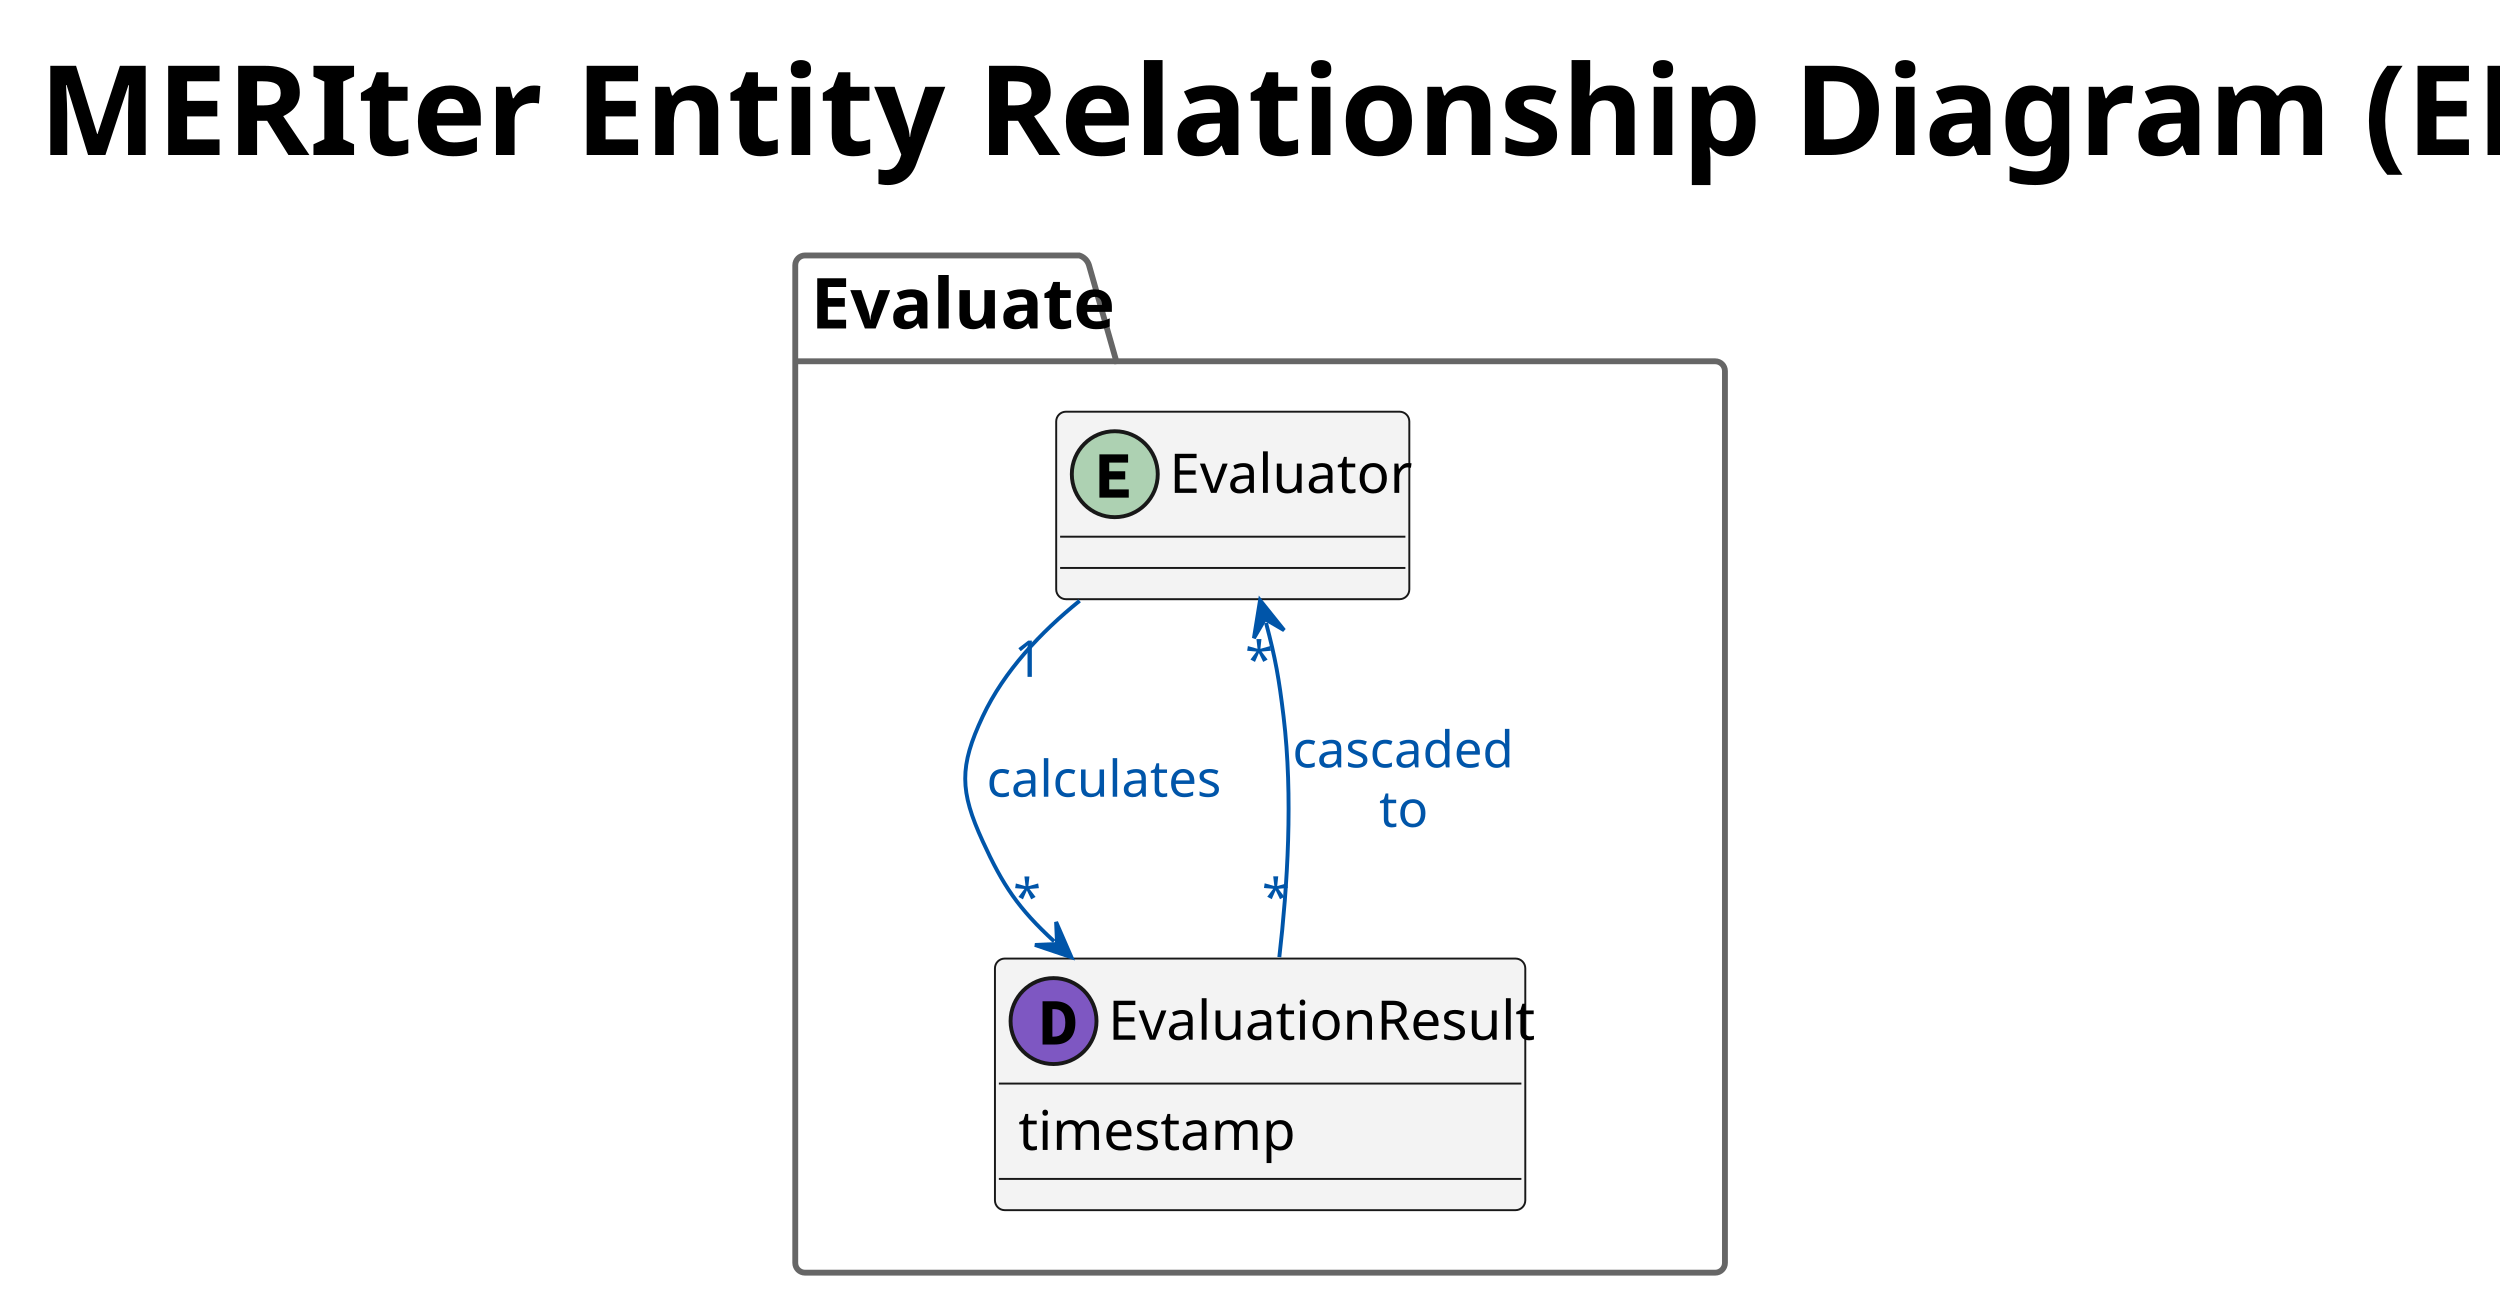
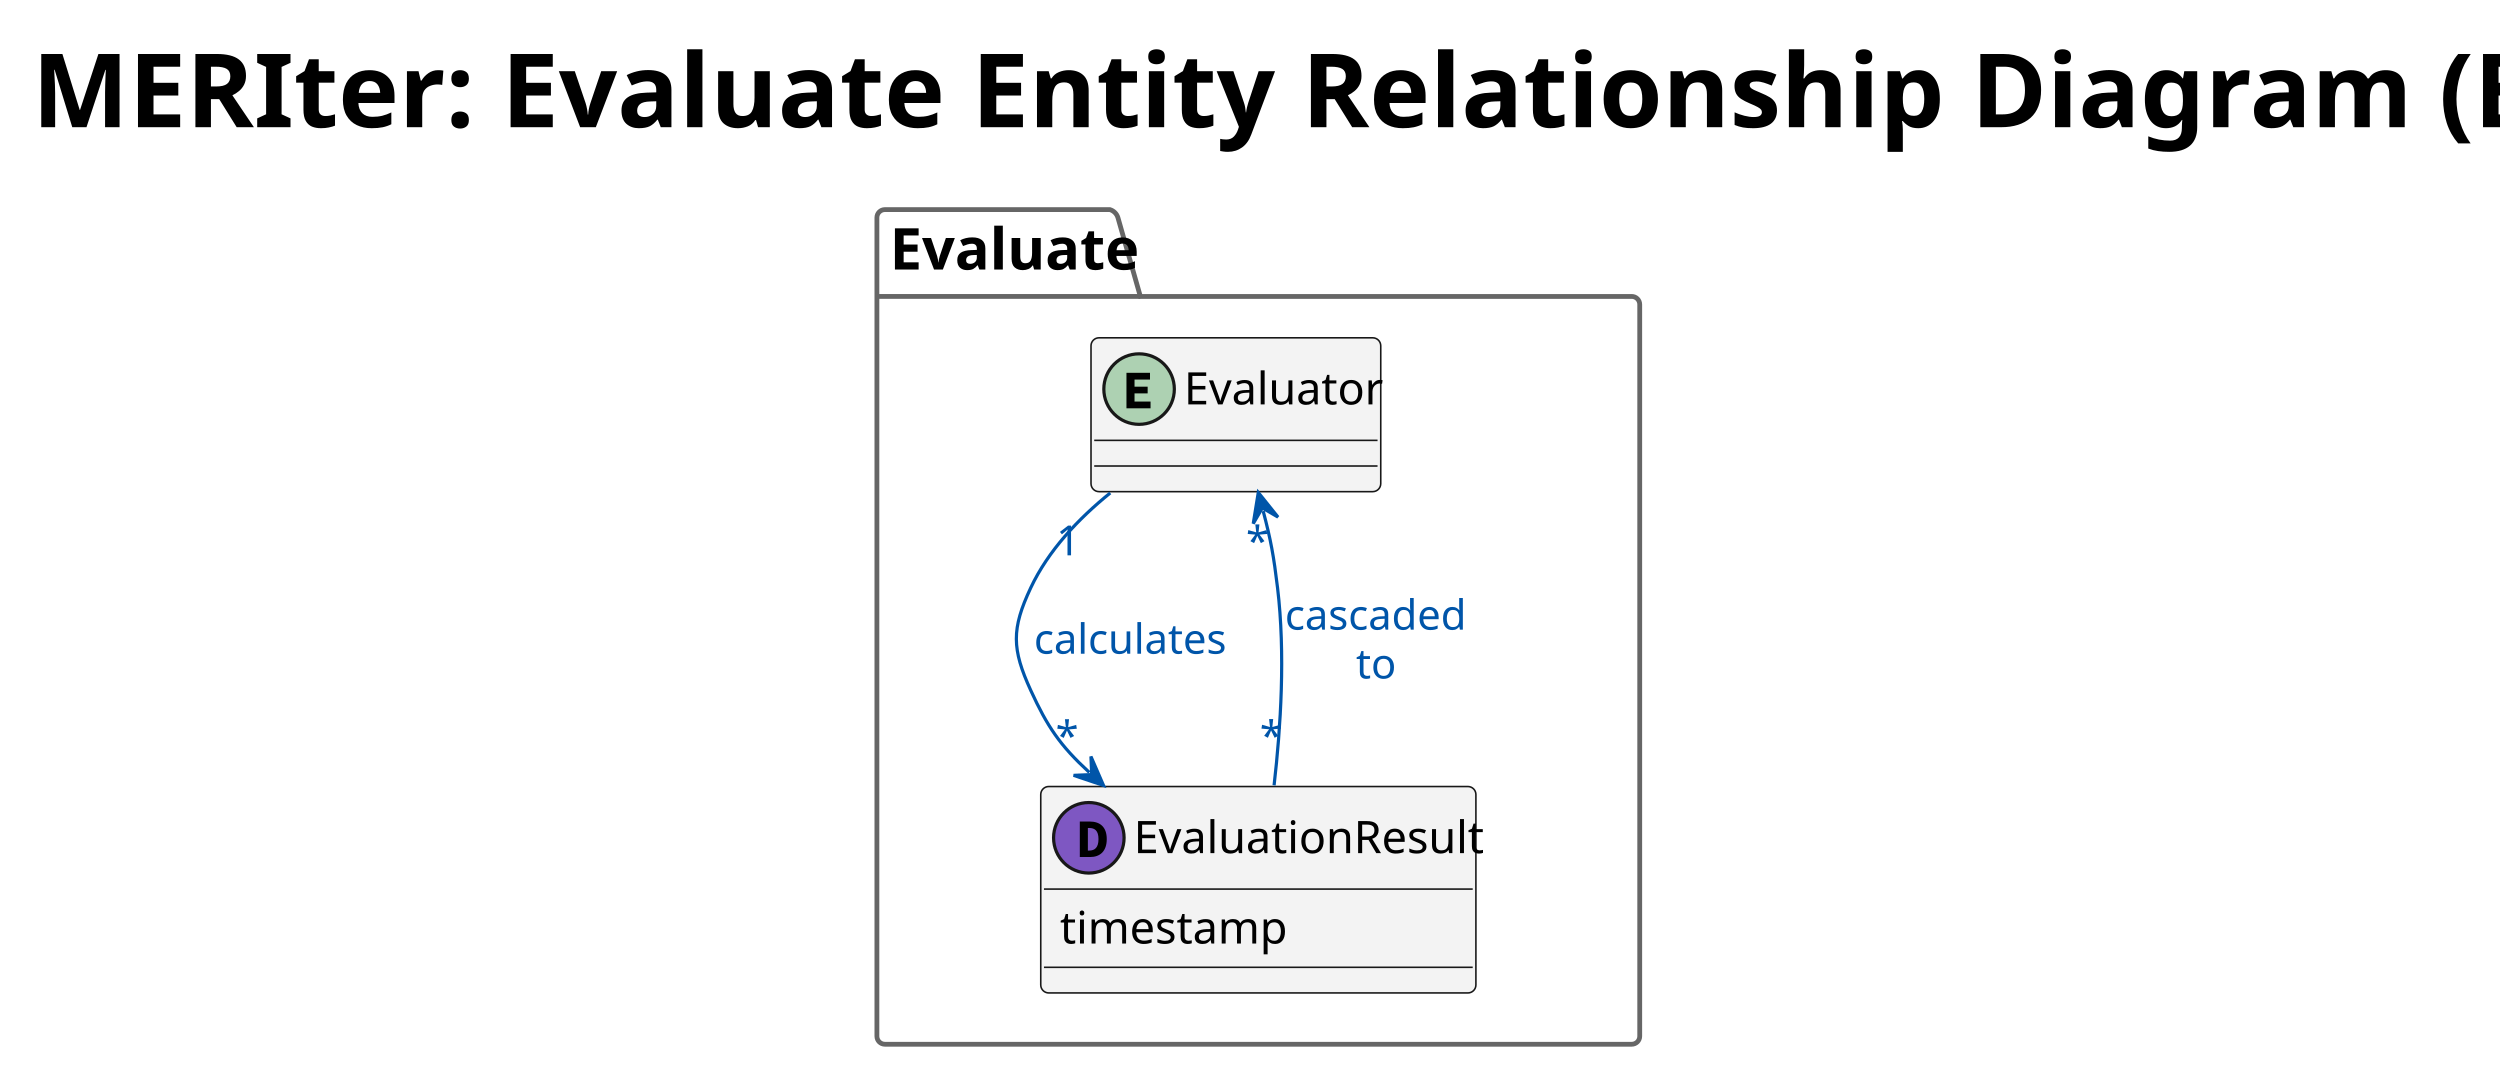
- <svg xmlns="http://www.w3.org/2000/svg" xmlns:xlink="http://www.w3.org/1999/xlink" contentStyleType="text/css" data-diagram-type="CLASS" height="332px" preserveAspectRatio="none" style="width:640px;height:332px;background:#FFFFFF;" version="1.1" viewBox="0 0 640 332" width="640px" zoomAndPan="magnify">
+ <svg xmlns="http://www.w3.org/2000/svg" xmlns:xlink="http://www.w3.org/1999/xlink" contentStyleType="text/css" data-diagram-type="CLASS" height="332px" preserveAspectRatio="none" style="width:780px;height:332px;background:#FFFFFF;" version="1.1" viewBox="0 0 780 332" width="780px" zoomAndPan="magnify">
  <defs />
  <g>
-     <g class="title" data-source-line="25">
-       <text fill="#000000" font-family="sans-serif" font-size="32" font-weight="bold" lengthAdjust="spacing" textLength="612.172" x="10" y="39.688">MERIter Entity Relationship Diagram (ERD)</text>
+     <g class="title" data-source-line="27">
+       <text fill="#000000" font-family="sans-serif" font-size="32" font-weight="bold" lengthAdjust="spacing" textLength="752.188" x="10" y="39.688">MERIter: Evaluate Entity Relationship Diagram (ERD)</text>
    </g>
-     <g class="cluster" data-entity="Evaluate" data-source-line="193" data-uid="ent0002" id="cluster_Evaluate">
-       <path d="M206.086,65.394 L276.282,65.394 A3.75,3.75 0 0 1 278.782,67.894 L285.782,92.488 L439.086,92.488 A2.5,2.5 0 0 1 441.586,94.988 L441.586,323.305 A2.5,2.5 0 0 1 439.086,325.805 L206.086,325.805 A2.5,2.5 0 0 1 203.586,323.305 L203.586,67.894 A2.5,2.5 0 0 1 206.086,65.394" fill="none" style="stroke:#666666;stroke-width:1.5;" />
-       <line style="stroke:#666666;stroke-width:1.5;" x1="203.586" x2="285.782" y1="92.488" y2="92.488" />
-       <text fill="#000000" font-family="sans-serif" font-size="18" font-weight="bold" lengthAdjust="spacing" textLength="69.196" x="207.586" y="84.094">Evaluate</text>
+     <g class="cluster" data-entity="Evaluate" data-source-line="195" data-uid="ent0002" id="cluster_Evaluate">
+       <path d="M276.094,65.394 L346.29,65.394 A3.75,3.75 0 0 1 348.79,67.894 L355.79,92.488 L509.094,92.488 A2.5,2.5 0 0 1 511.594,94.988 L511.594,323.305 A2.5,2.5 0 0 1 509.094,325.805 L276.094,325.805 A2.5,2.5 0 0 1 273.594,323.305 L273.594,67.894 A2.5,2.5 0 0 1 276.094,65.394" fill="none" style="stroke:#666666;stroke-width:1.5;" />
+       <line style="stroke:#666666;stroke-width:1.5;" x1="273.594" x2="355.79" y1="92.488" y2="92.488" />
+       <text fill="#000000" font-family="sans-serif" font-size="18" font-weight="bold" lengthAdjust="spacing" textLength="69.196" x="277.594" y="84.094">Evaluate</text>
    </g>
-     <g class="entity" data-entity="EvaluationResult" data-source-line="194" data-uid="ent0003" id="entity_EvaluationResult">
+     <g class="entity" data-entity="EvaluationResult" data-source-line="196" data-uid="ent0003" id="entity_EvaluationResult">
      <a href="" target="_top" title="The EvaluationResult is a piece of structured data describing the output of an Evaluator running an evaluation." xlink:actuate="onRequest" xlink:href="" xlink:show="new" xlink:title="The EvaluationResult is a piece of structured data describing the output of an Evaluator running an evaluation." xlink:type="simple">
-         <rect fill="#555555" fill-opacity="0.067" height="64.406" rx="2.5" ry="2.5" style="stroke:#181818;stroke-width:0.5;" width="135.769" x="254.706" y="245.394" />
-         <ellipse cx="269.706" cy="261.394" fill="#7E57C2" rx="11" ry="11" style="stroke:#181818;stroke-width:1;" />
-         <path d="M266.893,267.394 L270.112,267.394 C273.19,267.394 275.3,265.613 275.3,261.801 C275.3,257.988 273.19,256.316 269.956,256.316 L266.893,256.316 L266.893,267.394 Z M269.409,265.379 L269.409,258.332 L269.815,258.332 C271.55,258.332 272.722,259.144 272.722,261.801 C272.722,264.457 271.55,265.379 269.815,265.379 L269.409,265.379 Z " fill="#000000" />
-         <text fill="#000000" font-family="sans-serif" font-size="14" lengthAdjust="spacing" textLength="103.769" x="283.706" y="266.18">EvaluationResult</text>
-         <line style="stroke:#181818;stroke-width:0.5;" x1="255.706" x2="389.476" y1="277.394" y2="277.394" />
-         <text fill="#000000" font-family="sans-serif" font-size="14" lengthAdjust="spacing" textLength="67.245" x="260.706" y="294.383">timestamp</text>
-         <line style="stroke:#181818;stroke-width:0.5;" x1="255.706" x2="389.476" y1="301.801" y2="301.801" />
+         <rect fill="#555555" fill-opacity="0.067" height="64.406" rx="2.5" ry="2.5" style="stroke:#181818;stroke-width:0.5;" width="135.769" x="324.714" y="245.394" />
+         <ellipse cx="339.714" cy="261.394" fill="#7E57C2" rx="11" ry="11" style="stroke:#181818;stroke-width:1;" />
+         <path d="M336.901,267.394 L340.12,267.394 C343.198,267.394 345.308,265.613 345.308,261.801 C345.308,257.988 343.198,256.316 339.964,256.316 L336.901,256.316 L336.901,267.394 Z M339.417,265.379 L339.417,258.332 L339.823,258.332 C341.558,258.332 342.729,259.144 342.729,261.801 C342.729,264.457 341.558,265.379 339.823,265.379 L339.417,265.379 Z " fill="#000000" />
+         <text fill="#000000" font-family="sans-serif" font-size="14" lengthAdjust="spacing" textLength="103.769" x="353.714" y="266.18">EvaluationResult</text>
+         <line style="stroke:#181818;stroke-width:0.5;" x1="325.714" x2="459.483" y1="277.394" y2="277.394" />
+         <text fill="#000000" font-family="sans-serif" font-size="14" lengthAdjust="spacing" textLength="67.245" x="330.714" y="294.383">timestamp</text>
+         <line style="stroke:#181818;stroke-width:0.5;" x1="325.714" x2="459.483" y1="301.801" y2="301.801" />
      </a>
    </g>
-     <g class="entity" data-entity="Evaluator" data-source-line="199" data-uid="ent0004" id="entity_Evaluator">
+     <g class="entity" data-entity="Evaluator" data-source-line="201" data-uid="ent0004" id="entity_Evaluator">
      <a href="" target="_top" title="The Evaluator is a human and/or digital entity responsible for evaluating measurements and (optionally) other evaluations, and outputting evaluation results." xlink:actuate="onRequest" xlink:href="" xlink:show="new" xlink:title="The Evaluator is a human and/or digital entity responsible for evaluating measurements and (optionally) other evaluations, and outputting evaluation results." xlink:type="simple">
-         <rect fill="#555555" fill-opacity="0.067" height="48" rx="2.5" ry="2.5" style="stroke:#181818;stroke-width:0.5;" width="90.399" x="270.386" y="105.394" />
-         <ellipse cx="285.386" cy="121.394" fill="#ADD1B2" rx="11" ry="11" style="stroke:#181818;stroke-width:1;" />
-         <path d="M281.448,127.394 L288.964,127.394 L288.964,125.285 L283.964,125.285 L283.964,122.738 L288.058,122.738 L288.058,120.644 L283.964,120.644 L283.964,118.426 L288.792,118.426 L288.792,116.316 L281.448,116.316 L281.448,127.394 Z " fill="#000000" />
-         <text fill="#000000" font-family="sans-serif" font-size="14" lengthAdjust="spacing" textLength="58.399" x="299.386" y="126.18">Evaluator</text>
-         <line style="stroke:#181818;stroke-width:0.5;" x1="271.386" x2="359.785" y1="137.394" y2="137.394" />
-         <line style="stroke:#181818;stroke-width:0.5;" x1="271.386" x2="359.785" y1="145.394" y2="145.394" />
+         <rect fill="#555555" fill-opacity="0.067" height="48" rx="2.5" ry="2.5" style="stroke:#181818;stroke-width:0.5;" width="90.399" x="340.394" y="105.394" />
+         <ellipse cx="355.394" cy="121.394" fill="#ADD1B2" rx="11" ry="11" style="stroke:#181818;stroke-width:1;" />
+         <path d="M351.456,127.394 L358.972,127.394 L358.972,125.285 L353.972,125.285 L353.972,122.738 L358.066,122.738 L358.066,120.644 L353.972,120.644 L353.972,118.426 L358.8,118.426 L358.8,116.316 L351.456,116.316 L351.456,127.394 Z " fill="#000000" />
+         <text fill="#000000" font-family="sans-serif" font-size="14" lengthAdjust="spacing" textLength="58.399" x="369.394" y="126.18">Evaluator</text>
+         <line style="stroke:#181818;stroke-width:0.5;" x1="341.394" x2="429.793" y1="137.394" y2="137.394" />
+         <line style="stroke:#181818;stroke-width:0.5;" x1="341.394" x2="429.793" y1="145.394" y2="145.394" />
      </a>
    </g>
-     <g class="link" data-entity-1="Evaluator" data-entity-2="EvaluationResult" data-source-line="201" data-uid="lnk5" id="link_Evaluator_EvaluationResult">
-       <path codeLine="201" d="M276.386,153.804 C266.446,161.834 257.046,171.774 251.586,183.394 C245.536,196.264 245.666,202.464 251.586,215.394 C256.736,226.644 260.667,232.546 269.867,240.996" fill="none" id="Evaluator-to-EvaluationResult" style="stroke:#0055A9;stroke-width:1;" />
-       <polygon fill="#0055A9" points="274.286,245.054,270.363,236.02,270.603,241.672,264.952,241.912,274.286,245.054" style="stroke:#0055A9;stroke-width:1;" />
-       <text fill="#0055A9" font-family="sans-serif" font-size="13" lengthAdjust="spacing" textLength="59.097" x="252.586" y="203.955">calculates</text>
-       <text fill="#0055A9" font-family="sans-serif" font-size="13" lengthAdjust="spacing" textLength="7.306" x="259.547" y="173.271">1</text>
-       <text fill="#0055A9" font-family="sans-serif" font-size="13" lengthAdjust="spacing" textLength="5.599" x="259.343" y="234.255">*</text>
+     <g class="link" data-entity-1="Evaluator" data-entity-2="EvaluationResult" data-source-line="203" data-uid="lnk5" id="link_Evaluator_EvaluationResult">
+       <path codeLine="203" d="M346.394,153.804 C336.454,161.834 327.054,171.774 321.594,183.394 C315.544,196.264 315.674,202.464 321.594,215.394 C326.744,226.644 330.675,232.546 339.875,240.996" fill="none" id="Evaluator-to-EvaluationResult" style="stroke:#0055A9;stroke-width:1;" />
+       <polygon fill="#0055A9" points="344.294,245.054,340.371,236.02,340.611,241.672,334.96,241.912,344.294,245.054" style="stroke:#0055A9;stroke-width:1;" />
+       <text fill="#0055A9" font-family="sans-serif" font-size="13" lengthAdjust="spacing" textLength="59.097" x="322.594" y="203.955">calculates</text>
+       <text fill="#0055A9" font-family="sans-serif" font-size="13" lengthAdjust="spacing" textLength="7.306" x="329.555" y="173.271">1</text>
+       <text fill="#0055A9" font-family="sans-serif" font-size="13" lengthAdjust="spacing" textLength="5.599" x="329.351" y="234.255">*</text>
    </g>
-     <g class="link" data-entity-1="Evaluator" data-entity-2="EvaluationResult" data-source-line="202" data-uid="lnk7" id="link_Evaluator_EvaluationResult">
-       <path codeLine="202" d="M324.105,159.456 C326.525,168.636 327.396,173.524 328.586,183.394 C331.056,203.845 329.596,226.945 327.506,245.024" fill="none" id="Evaluator-backto-EvaluationResult" style="stroke:#0055A9;stroke-width:1;" />
-       <polygon fill="#0055A9" points="322.576,153.655,321.002,163.377,323.851,158.489,328.738,161.338,322.576,153.655" style="stroke:#0055A9;stroke-width:1;" />
-       <text fill="#0055A9" font-family="sans-serif" font-size="13" lengthAdjust="spacing" textLength="56.018" x="330.886" y="196.455">cascaded</text>
-       <text fill="#0055A9" font-family="sans-serif" font-size="13" lengthAdjust="spacing" textLength="11.667" x="353.062" y="211.69">to</text>
-       <text fill="#0055A9" font-family="sans-serif" font-size="13" lengthAdjust="spacing" textLength="5.599" x="318.743" y="173.485">*</text>
-       <text fill="#0055A9" font-family="sans-serif" font-size="13" lengthAdjust="spacing" textLength="5.599" x="323.04" y="234.219">*</text>
+     <g class="link" data-entity-1="Evaluator" data-entity-2="EvaluationResult" data-source-line="204" data-uid="lnk7" id="link_Evaluator_EvaluationResult">
+       <path codeLine="204" d="M394.113,159.456 C396.533,168.636 397.404,173.524 398.594,183.394 C401.064,203.845 399.604,226.945 397.514,245.024" fill="none" id="Evaluator-backto-EvaluationResult" style="stroke:#0055A9;stroke-width:1;" />
+       <polygon fill="#0055A9" points="392.584,153.655,391.01,163.377,393.858,158.489,398.746,161.338,392.584,153.655" style="stroke:#0055A9;stroke-width:1;" />
+       <text fill="#0055A9" font-family="sans-serif" font-size="13" lengthAdjust="spacing" textLength="56.018" x="400.894" y="196.455">cascaded</text>
+       <text fill="#0055A9" font-family="sans-serif" font-size="13" lengthAdjust="spacing" textLength="11.667" x="423.069" y="211.69">to</text>
+       <text fill="#0055A9" font-family="sans-serif" font-size="13" lengthAdjust="spacing" textLength="5.599" x="388.751" y="173.485">*</text>
+       <text fill="#0055A9" font-family="sans-serif" font-size="13" lengthAdjust="spacing" textLength="5.599" x="393.048" y="234.219">*</text>
    </g>
  </g>
</svg>
